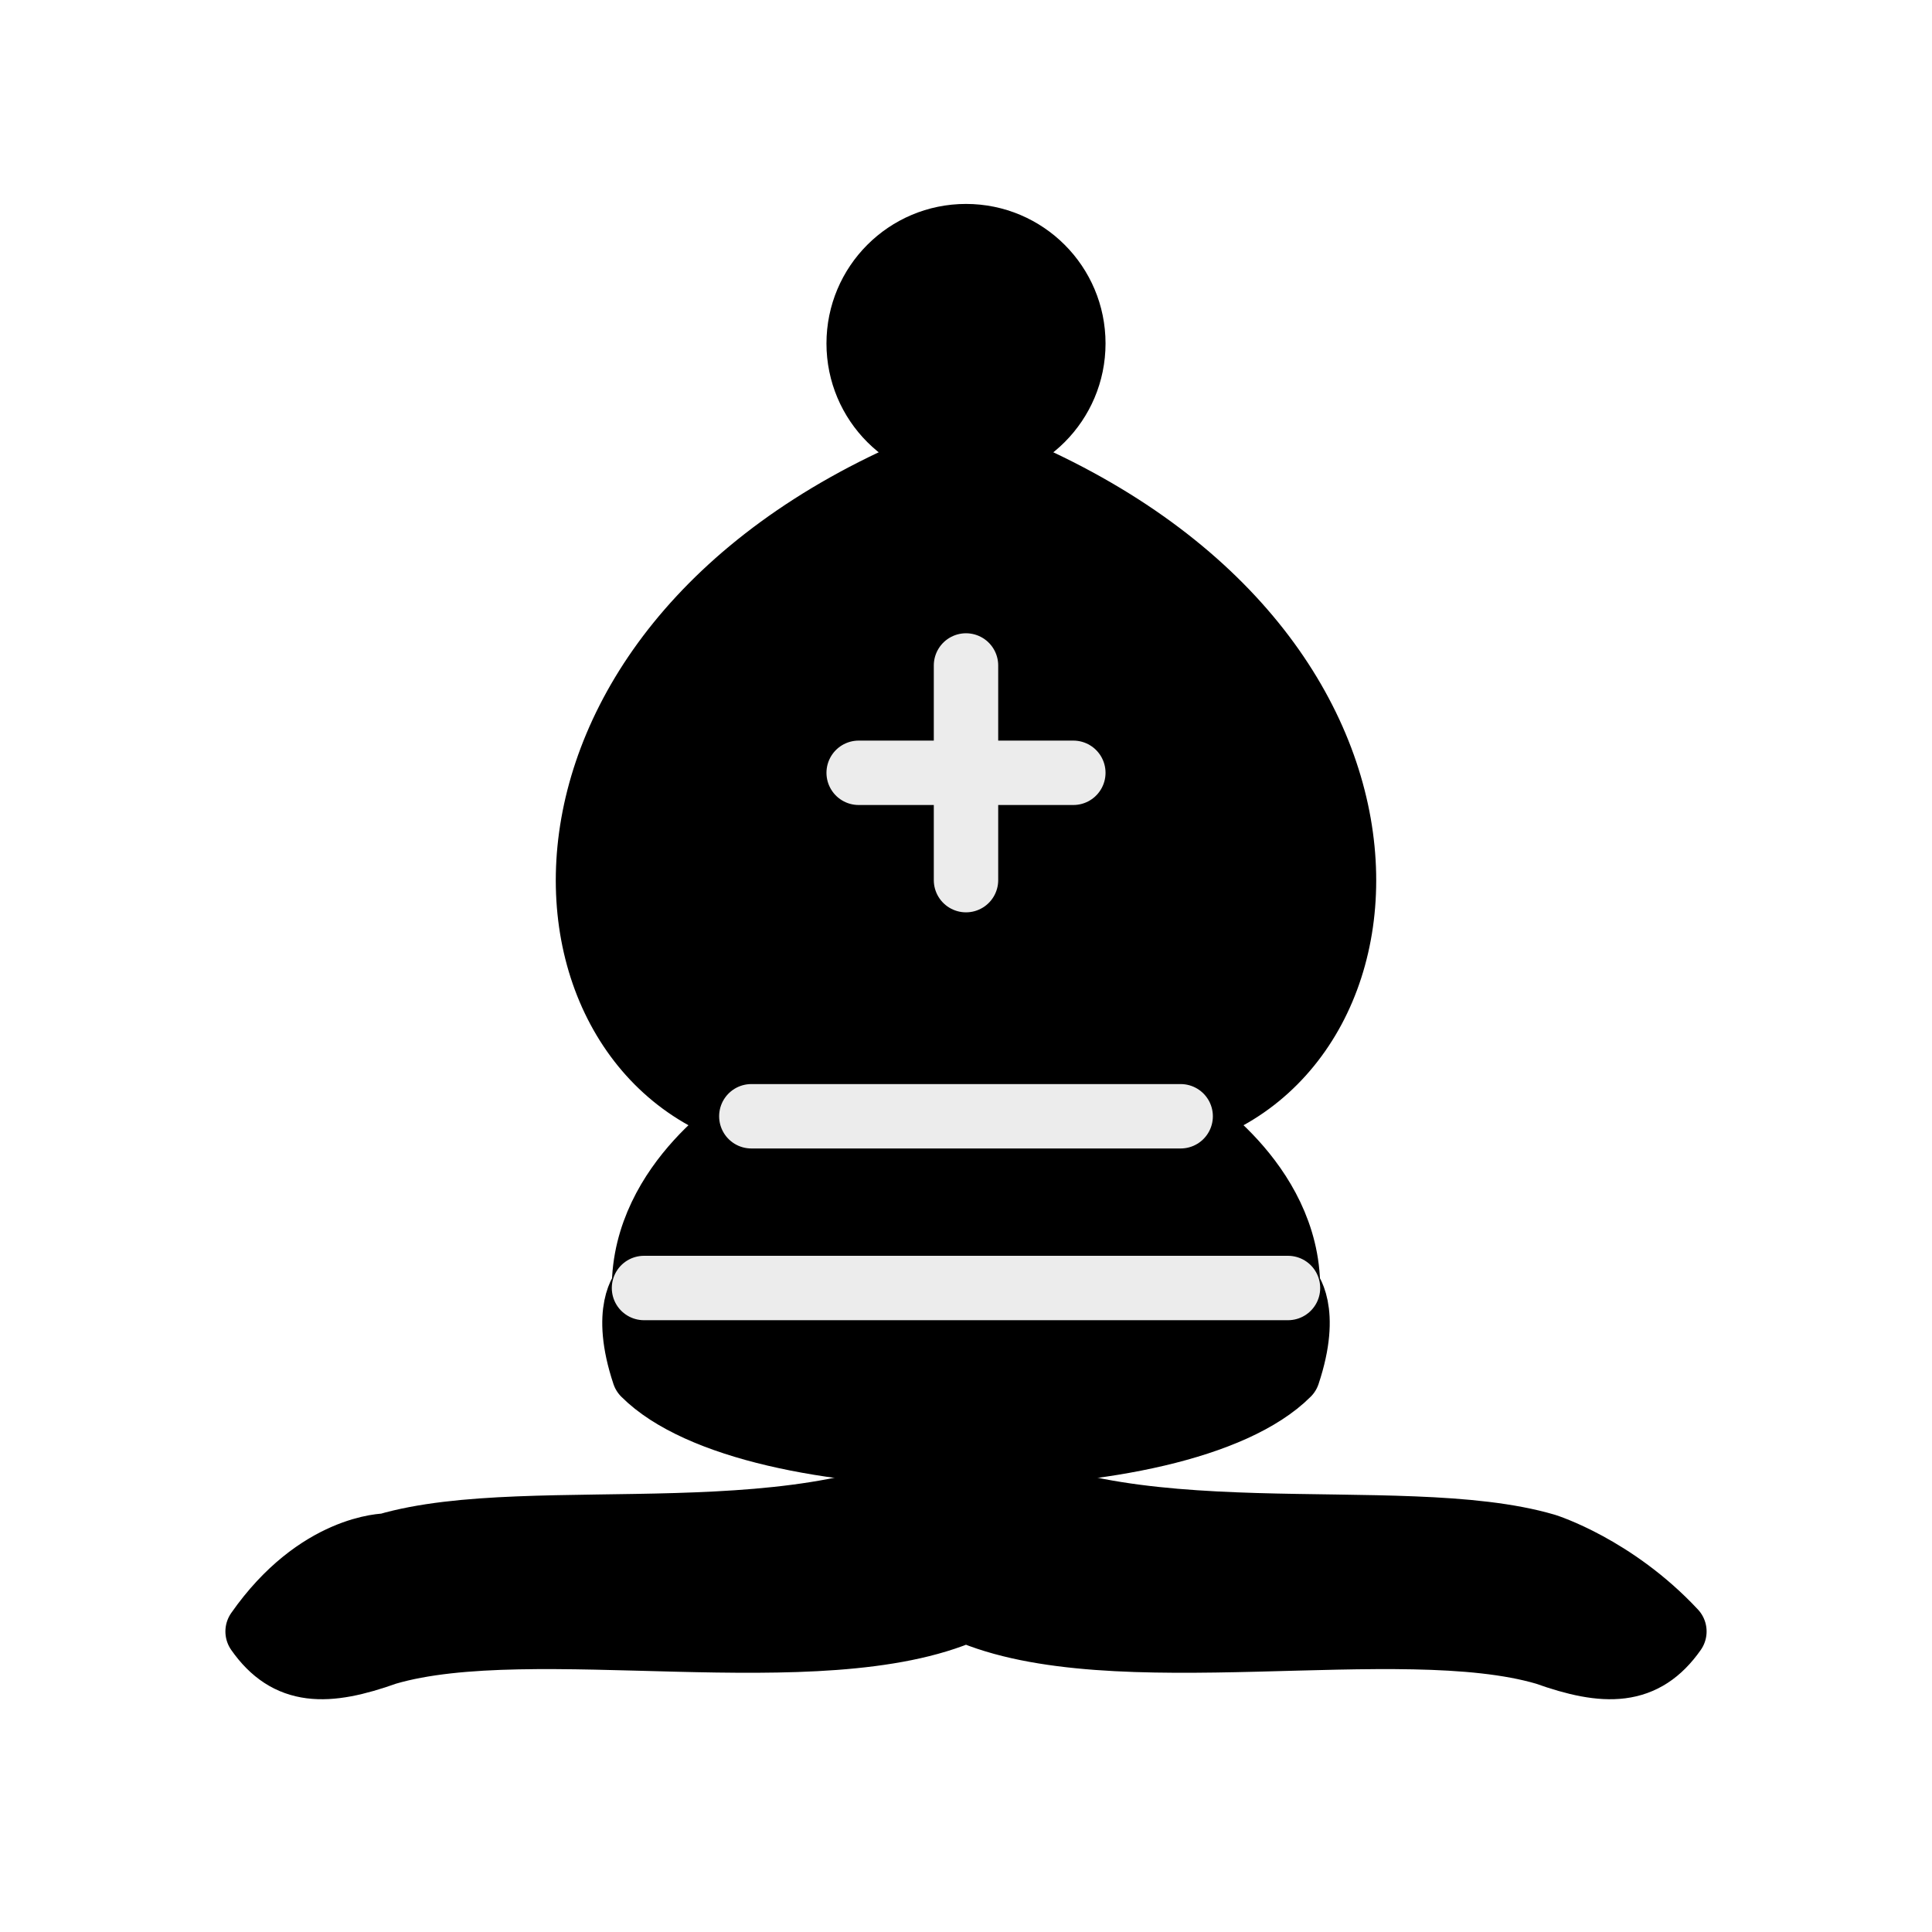
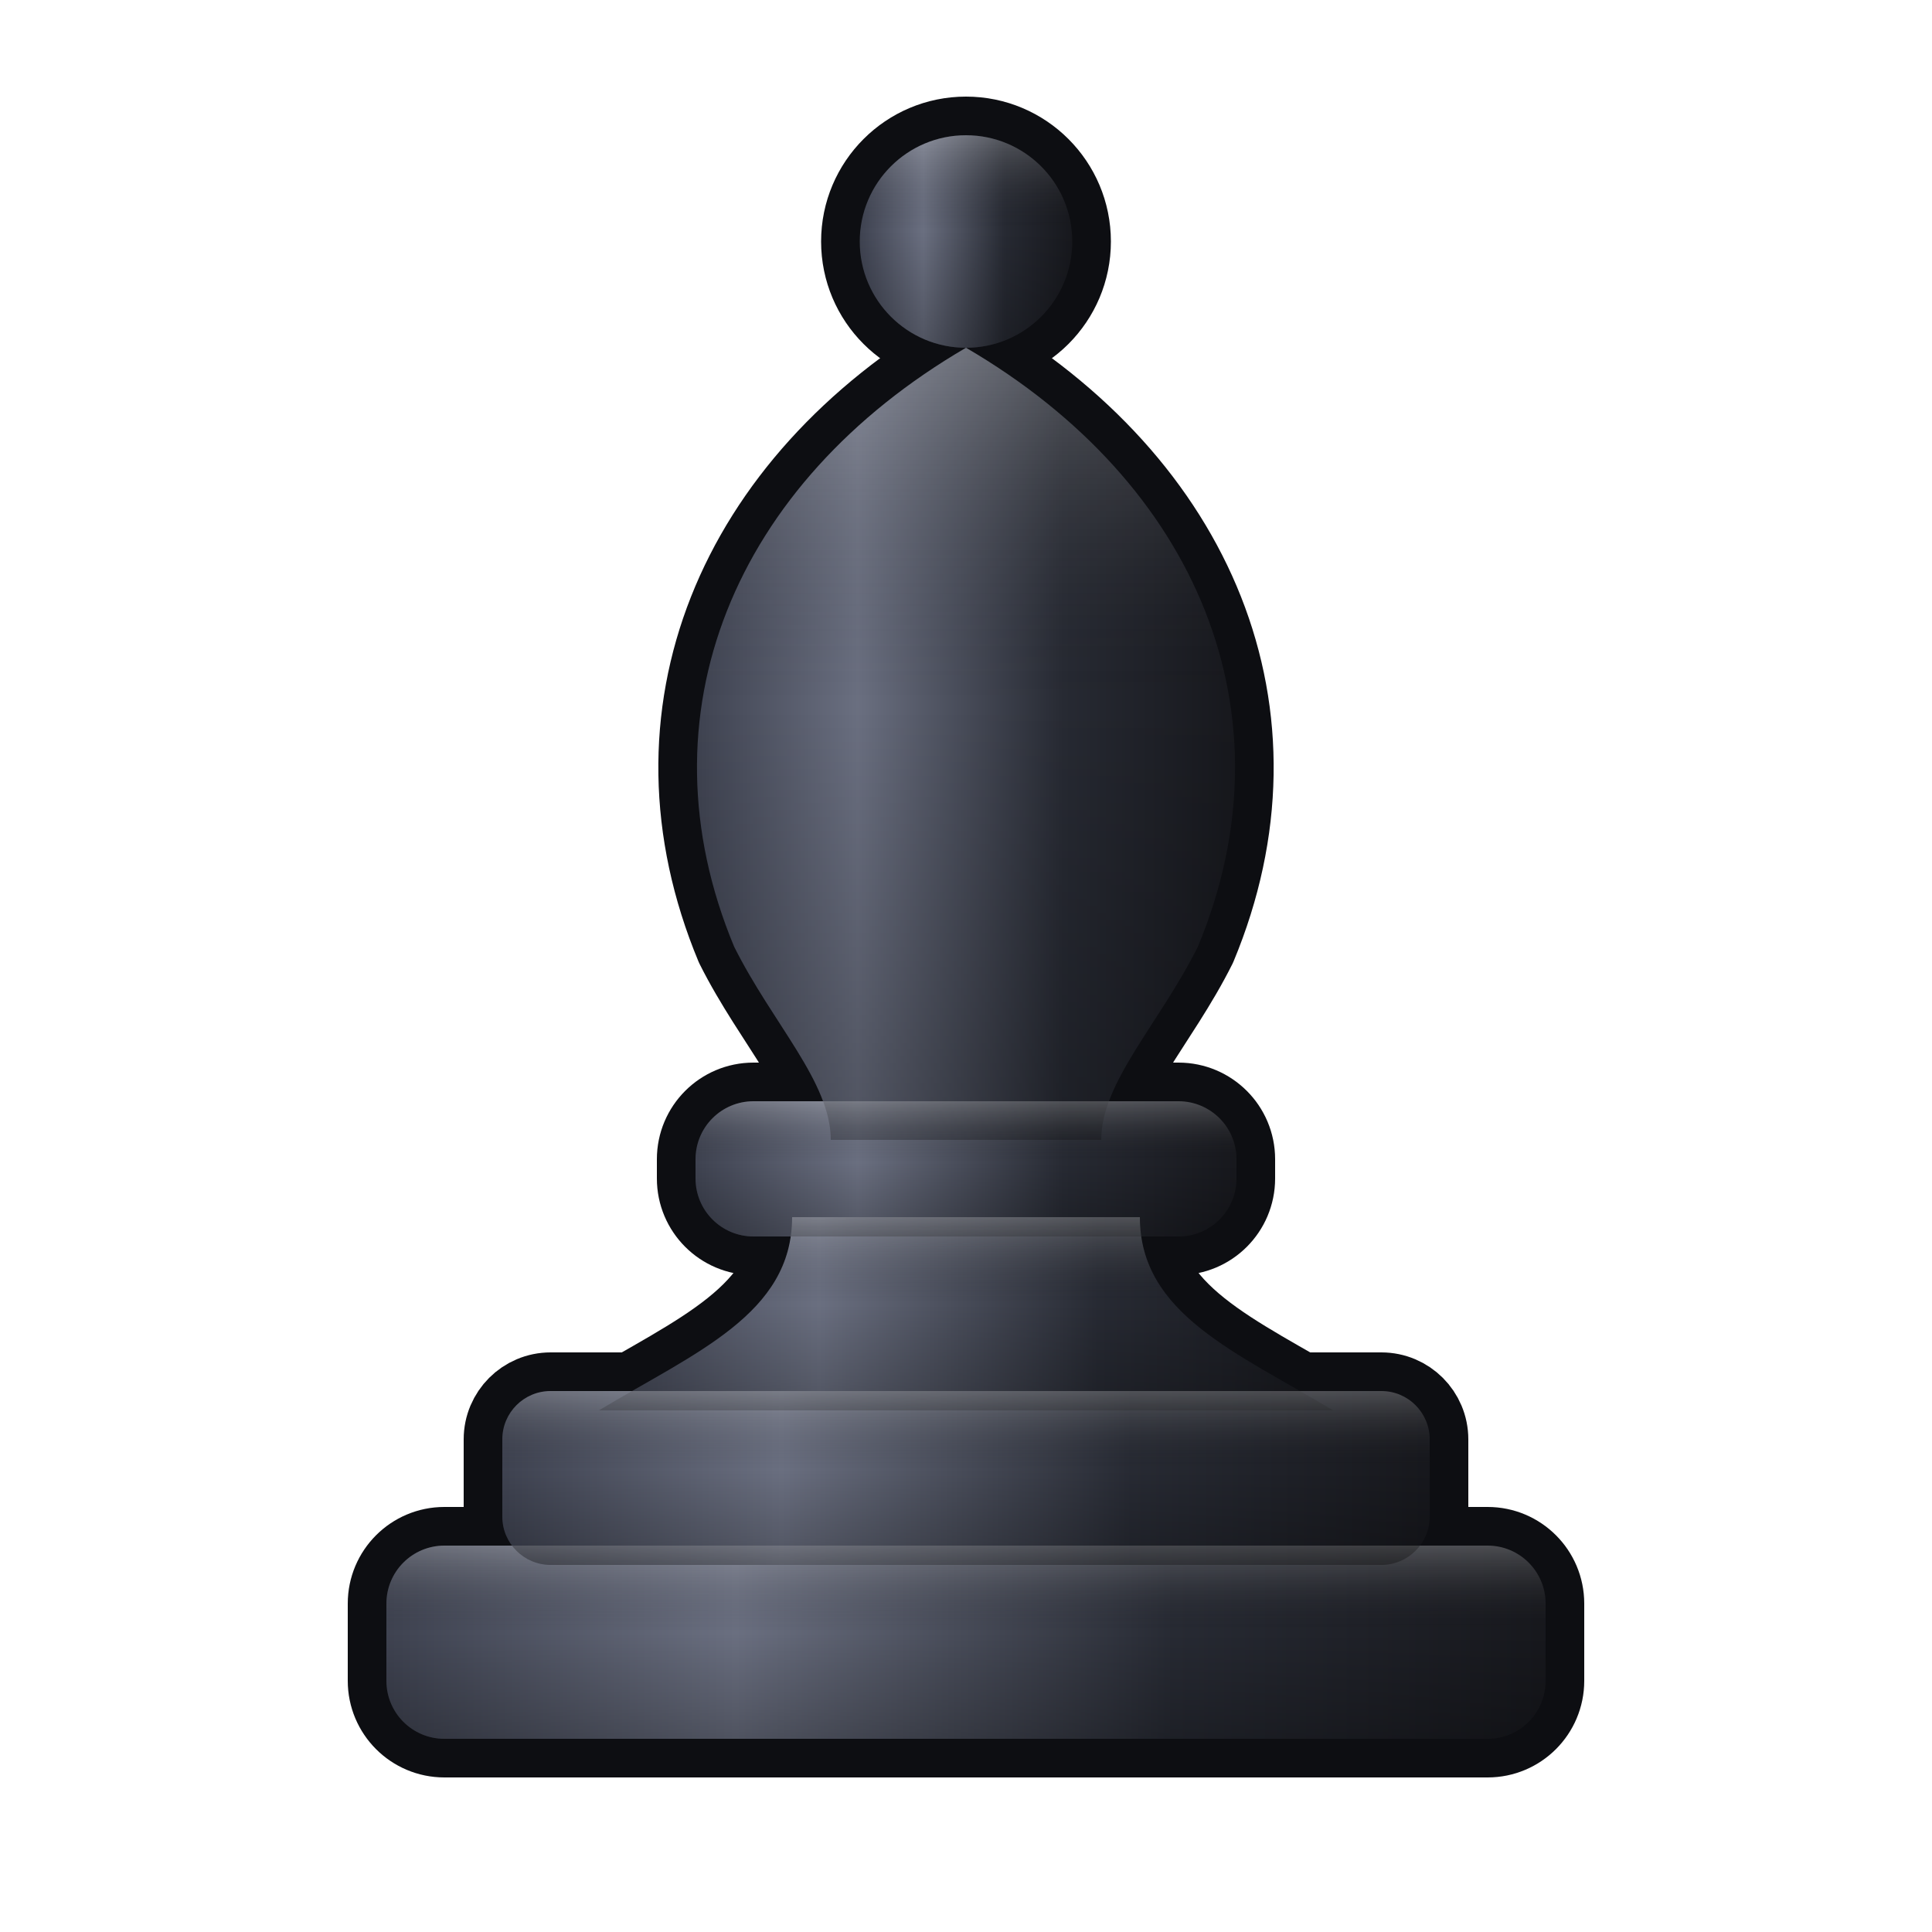
- <svg xmlns="http://www.w3.org/2000/svg" style="color-scheme:light only" width="45" height="45" viewBox="0 0 45 45">
-   <g fill="none" fill-rule="evenodd" stroke="#000" stroke-linecap="round" stroke-linejoin="round" stroke-width="1.5">
-     <g fill="#000" stroke-linecap="butt">
-       <path d="M9 36c3.4-1 10.1.4 13.5-2 3.4 2.4 10.1 1 13.5 2 0 0 1.6.5 3 2-.7 1-1.6 1-3 .5-3.4-1-10.1.5-13.5-1-3.4 1.5-10.1 0-13.5 1-1.4.5-2.3.5-3-.5 1.4-2 3-2 3-2z" />
-       <path d="M15 32c2.5 2.5 12.5 2.5 15 0 .5-1.5 0-2 0-2 0-2.5-2.5-4-2.5-4 5.5-1.5 6-11.5-5-15.5-11 4-10.5 14-5 15.5 0 0-2.5 1.5-2.5 4 0 0-.5.5 0 2z" />
-       <path d="M25 8a2.5 2.5 0 1 1-5 0 2.5 2.5 0 1 1 5 0z" />
+ <svg xmlns="http://www.w3.org/2000/svg" viewBox="0 0 100 100" width="100" height="100">
+   <defs>
+     <linearGradient id="h" x1="0" y1="0" x2="1" y2="0">
+       <stop offset="0" stop-color="#3f4351" />
+       <stop offset=".3" stop-color="#6a6f80" />
+       <stop offset=".68" stop-color="#272a33" />
+       <stop offset="1" stop-color="#17181d" />
+     </linearGradient>
+     <linearGradient id="v" x1="0" y1="0" x2="0" y2="1">
+       <stop offset="0" stop-color="rgba(255,255,255,.22)" />
+       <stop offset=".45" stop-color="rgba(0,0,0,0)" />
+       <stop offset="1" stop-color="rgba(0,0,0,.25)" />
+     </linearGradient>
+     <g id="s">
+       <circle cx="50" cy="12.5" r="5.5" />
+       <path d="M50 18 C62 25 67 37 62 49 C60 53 57 56 57 59 H43 C43 56 40 53 38 49 C33 37 38 25 50 18Z" />
+       <rect x="36" y="57" width="28" height="7" rx="3" />
+       <path d="M41 63 C41 68 36 70 31 73 H69 C64 70 59 68 59 63Z" />
+       <rect x="20" y="80" width="60" height="10" rx="3" />
+       <rect x="26" y="72" width="48" height="9" rx="2.5" />
    </g>
-     <path stroke="#ececec" stroke-linejoin="miter" d="M17.5 26h10M15 30h15m-7.5-14.5v5M20 18h5" />
+   </defs>
+   <use href="#s" fill="#0d0e12" stroke="#0d0e12" stroke-width="4" stroke-linejoin="round" />
+   <g fill="url(#h)">
+     <circle cx="50" cy="12.5" r="5.5" />
+     <path d="M50 18 C62 25 67 37 62 49 C60 53 57 56 57 59 H43 C43 56 40 53 38 49 C33 37 38 25 50 18Z" />
+     <rect x="36" y="57" width="28" height="7" rx="3" />
+     <path d="M41 63 C41 68 36 70 31 73 H69 C64 70 59 68 59 63Z" />
+     <rect x="20" y="80" width="60" height="10" rx="3" />
+     <rect x="26" y="72" width="48" height="9" rx="2.5" />
+   </g>
+   <g fill="url(#v)">
+     <circle cx="50" cy="12.5" r="5.5" />
+     <path d="M50 18 C62 25 67 37 62 49 C60 53 57 56 57 59 H43 C43 56 40 53 38 49 C33 37 38 25 50 18Z" />
+     <rect x="36" y="57" width="28" height="7" rx="3" />
+     <path d="M41 63 C41 68 36 70 31 73 H69 C64 70 59 68 59 63Z" />
+     <rect x="20" y="80" width="60" height="10" rx="3" />
+     <rect x="26" y="72" width="48" height="9" rx="2.5" />
  </g>
</svg>
